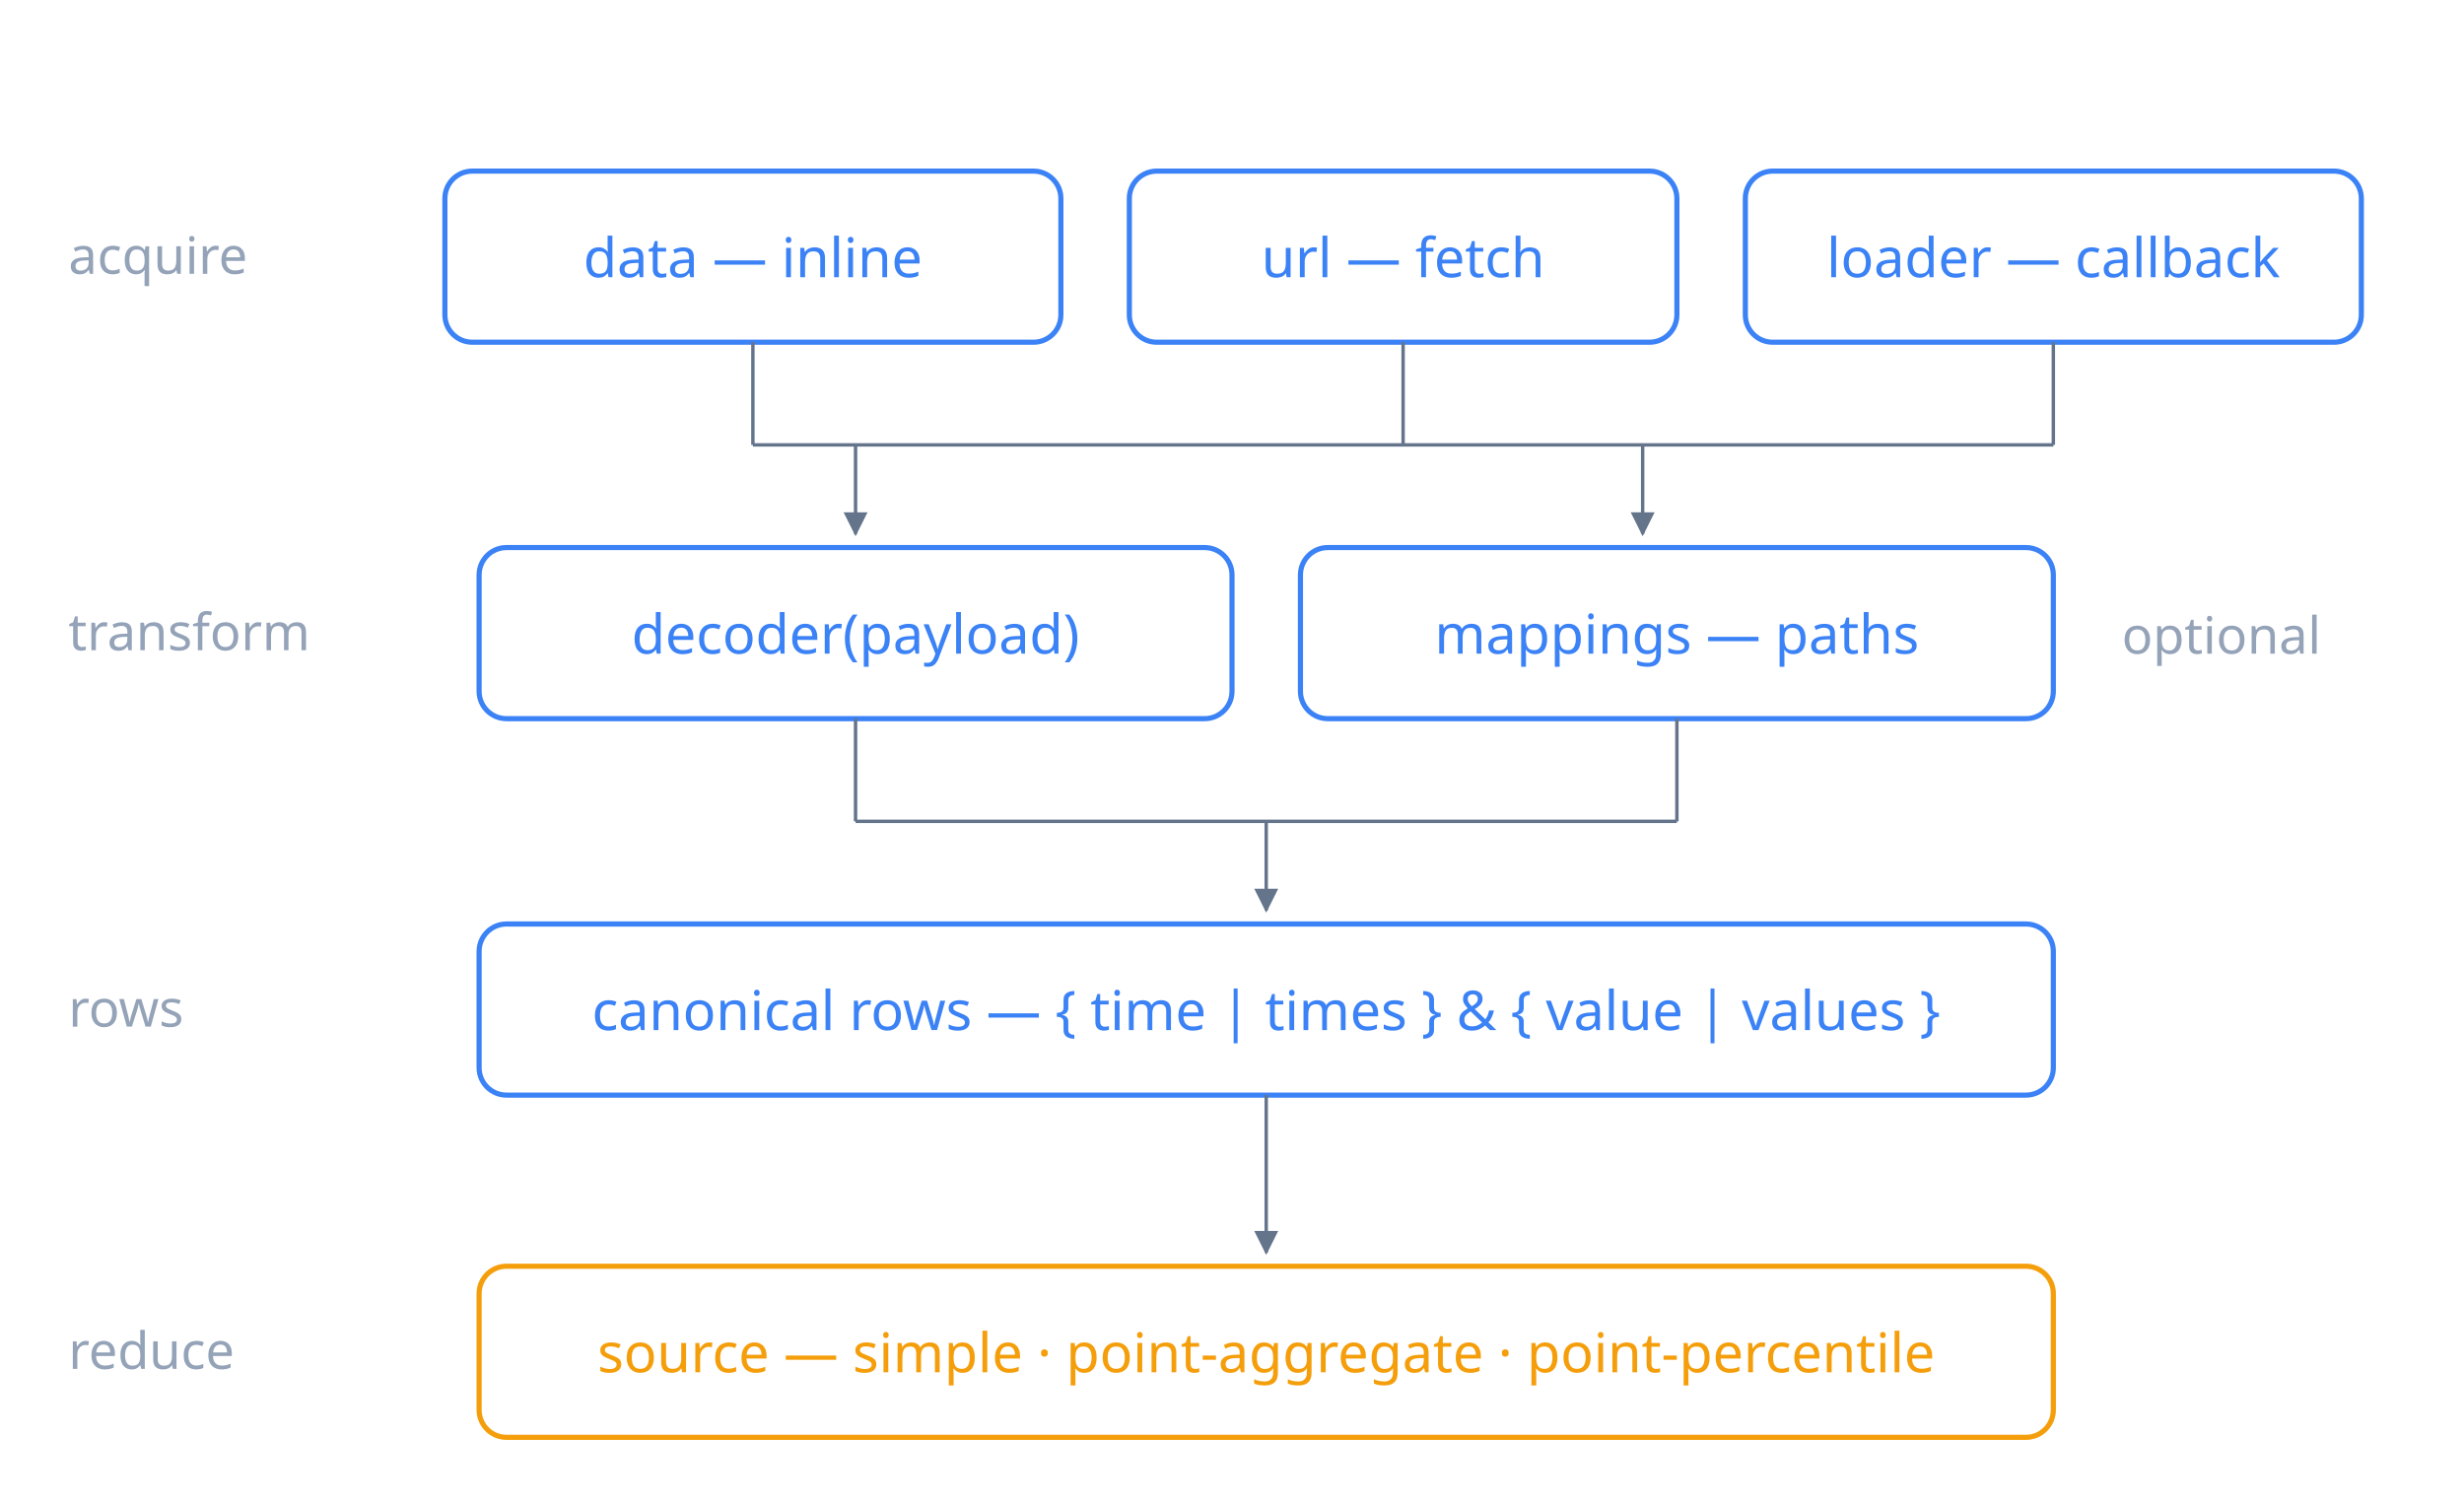
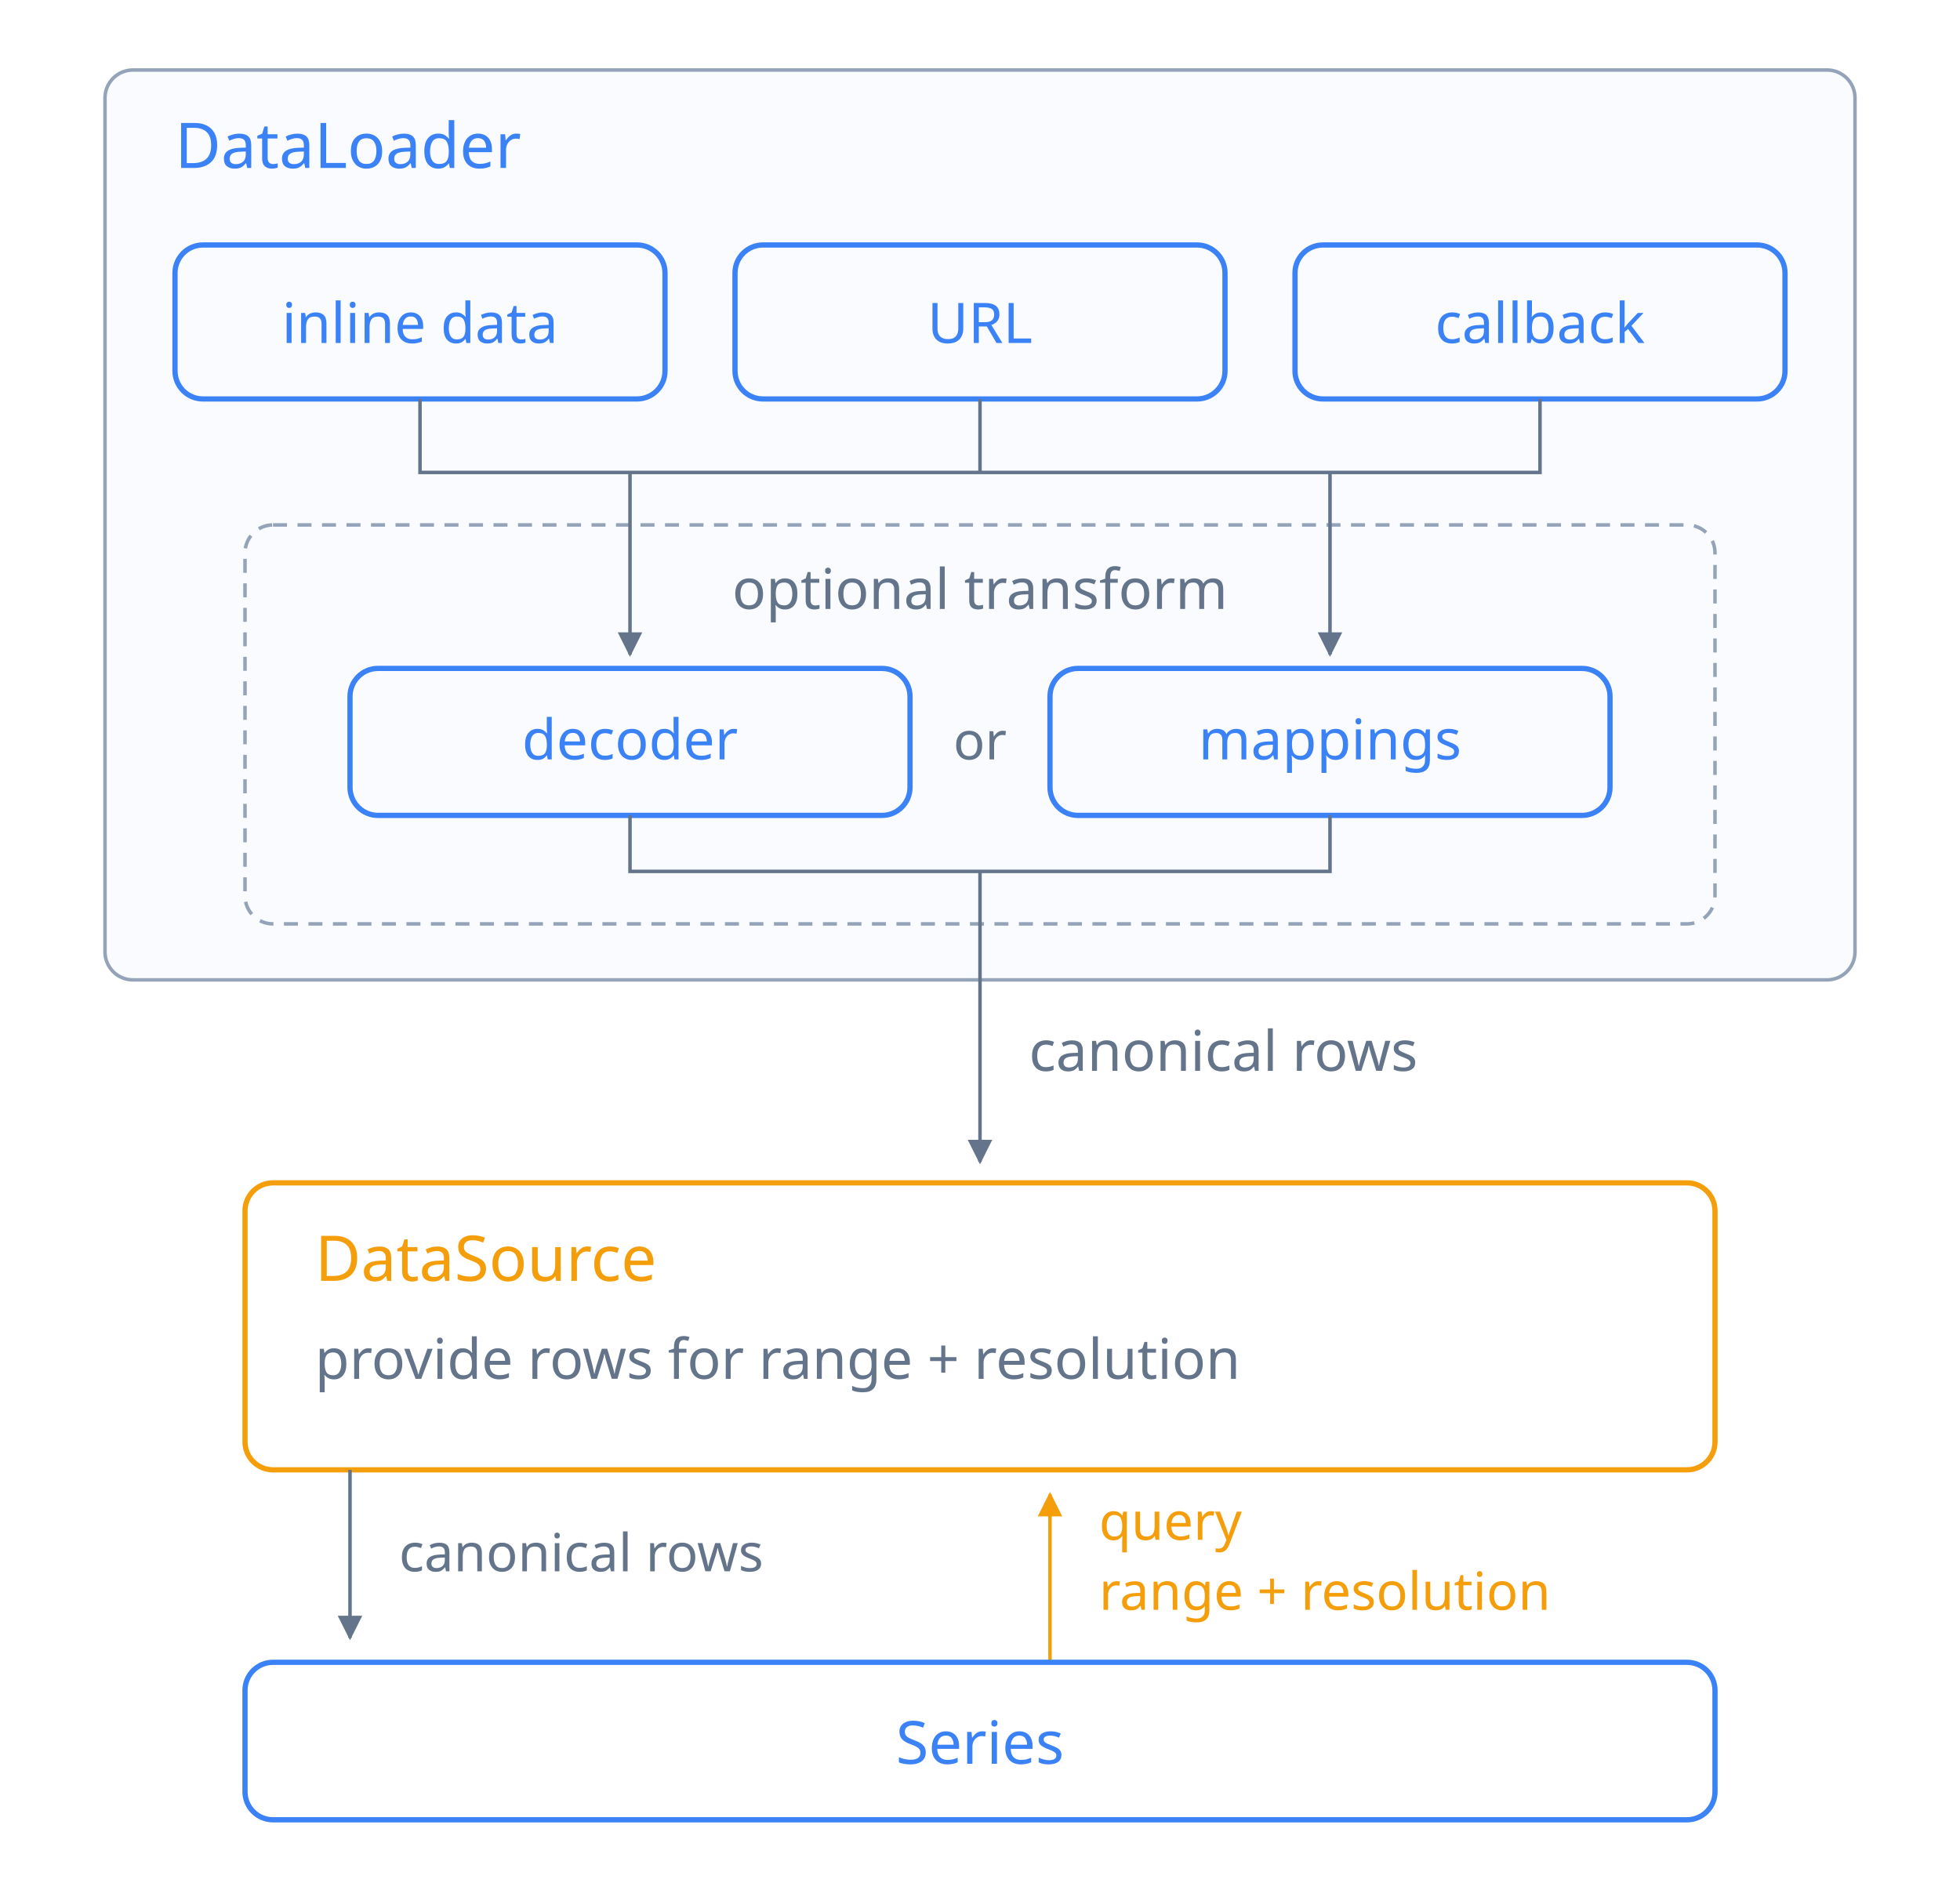
- <svg xmlns="http://www.w3.org/2000/svg" viewBox="0 0 720 440" role="img" font-family="ui-sans-serif, system-ui, 'Segoe UI', sans-serif">
+ <svg xmlns="http://www.w3.org/2000/svg" viewBox="0 0 560 540" role="img" font-family="ui-sans-serif, system-ui, 'Segoe UI', sans-serif">
  <defs>
-     <marker id="arr" viewBox="0 0 10 10" refX="9" refY="5" markerWidth="7" markerHeight="7" orient="auto-start-reverse">
+     <marker id="pipeline-flow" viewBox="0 0 10 10" refX="9" refY="5" markerWidth="7" markerHeight="7" orient="auto-start-reverse">
      <path d="M0 0 L10 5 L0 10 z" fill="#64748b" />
    </marker>
+     <marker id="pipeline-request" viewBox="0 0 10 10" refX="9" refY="5" markerWidth="7" markerHeight="7" orient="auto-start-reverse">
+       <path d="M0 0 L10 5 L0 10 z" fill="#f59e0b" />
+     </marker>
  </defs>
-   <g font-size="15" fill="#94a3b8">
-     <text x="20" y="80">acquire</text>
-     <text x="20" y="190">transform</text>
-     <text x="20" y="300">rows</text>
-     <text x="20" y="400">reduce</text>
-   </g>
+   <rect x="30" y="20" width="500" height="260" rx="8" fill="rgba(59,130,246,0.03)" stroke="#94a3b8" />
+   <text x="50" y="48" font-size="18" fill="#3b82f6">DataLoader</text>
  <g fill="none" stroke="#3b82f6" stroke-width="1.5">
-     <rect x="130" y="50" width="180" height="50" rx="8" />
-     <rect x="330" y="50" width="160" height="50" rx="8" />
-     <rect x="510" y="50" width="180" height="50" rx="8" />
+     <rect x="50" y="70" width="140" height="44" rx="8" />
+     <rect x="210" y="70" width="140" height="44" rx="8" />
+     <rect x="370" y="70" width="140" height="44" rx="8" />
+     <rect x="100" y="191" width="160" height="42" rx="8" />
+     <rect x="300" y="191" width="160" height="42" rx="8" />
  </g>
  <g font-size="16" fill="#3b82f6" text-anchor="middle">
-     <text x="220" y="81">data — inline</text>
-     <text x="410" y="81">url — fetch</text>
-     <text x="600" y="81">loader — callback</text>
+     <text x="120" y="98">inline data</text>
+     <text x="280" y="98">URL</text>
+     <text x="440" y="98">callback</text>
+     <text x="180" y="217">decoder</text>
+     <text x="380" y="217">mappings</text>
  </g>
-   <g stroke="#64748b" fill="none">
-     <line x1="220" y1="100" x2="220" y2="130" />
-     <line x1="410" y1="100" x2="410" y2="130" />
-     <line x1="600" y1="100" x2="600" y2="130" />
-     <line x1="220" y1="130" x2="600" y2="130" />
-     <line x1="250" y1="130" x2="250" y2="156" marker-end="url(#arr)" />
-     <line x1="480" y1="130" x2="480" y2="156" marker-end="url(#arr)" />
+   <rect x="70" y="150" width="420" height="114" rx="8" fill="none" stroke="#94a3b8" stroke-dasharray="4 3" />
+   <text x="280" y="174" text-anchor="middle" font-size="16" fill="#64748b">optional transform</text>
+   <text x="280" y="217" text-anchor="middle" font-size="15" fill="#64748b">or</text>
+   <g fill="none" stroke="#64748b">
+     <path d="M120 114 V135 H440 V114 M280 114 V135" />
+     <path d="M180 233 V249 H380 V233" />
  </g>
-   <g fill="none" stroke="#3b82f6" stroke-width="1.5">
-     <rect x="140" y="160" width="220" height="50" rx="8" />
-     <rect x="380" y="160" width="220" height="50" rx="8" />
+   <g fill="none" stroke="#64748b" marker-end="url(#pipeline-flow)">
+     <path d="M180 135 V187" />
+     <path d="M380 135 V187" />
+     <path d="M280 249 V332" />
  </g>
-   <g font-size="16" fill="#3b82f6" text-anchor="middle">
-     <text x="250" y="191">decoder(payload)</text>
-     <text x="490" y="191">mappings — paths</text>
+   <text x="294" y="306" font-size="16" fill="#64748b">canonical rows</text>
+   <rect x="70" y="338" width="420" height="82" rx="8" fill="none" stroke="#f59e0b" stroke-width="1.5" />
+   <text x="90" y="366" font-size="18" fill="#f59e0b">DataSource</text>
+   <text x="90" y="394" font-size="16" fill="#64748b">provide rows for range + resolution</text>
+   <path d="M100 420 V468" fill="none" stroke="#64748b" marker-end="url(#pipeline-flow)" />
+   <text x="114" y="449" font-size="15" fill="#64748b">canonical rows</text>
+   <path d="M300 475 V427" fill="none" stroke="#f59e0b" marker-end="url(#pipeline-request)" />
+   <g font-size="15" fill="#f59e0b">
+     <text x="314" y="440">query</text>
+     <text x="314" y="460">range + resolution</text>
  </g>
-   <text x="620" y="191" font-size="15" fill="#94a3b8">optional</text>
-   <g stroke="#64748b" fill="none">
-     <line x1="250" y1="210" x2="250" y2="240" />
-     <line x1="490" y1="210" x2="490" y2="240" />
-     <line x1="250" y1="240" x2="490" y2="240" />
-     <line x1="370" y1="240" x2="370" y2="266" marker-end="url(#arr)" />
-   </g>
-   <rect x="140" y="270" width="460" height="50" rx="8" fill="none" stroke="#3b82f6" stroke-width="1.5" />
-   <text x="370" y="301" font-size="16" fill="#3b82f6" text-anchor="middle">canonical rows — { time | times } &amp; { value | values }</text>
-   <line x1="370" y1="320" x2="370" y2="366" stroke="#64748b" marker-end="url(#arr)" />
-   <rect x="140" y="370" width="460" height="50" rx="8" fill="none" stroke="#f59e0b" stroke-width="1.5" />
-   <text x="370" y="401" font-size="16" fill="#f59e0b" text-anchor="middle">source — simple · point-aggregate · point-percentile</text>
+   <rect x="70" y="475" width="420" height="45" rx="8" fill="none" stroke="#3b82f6" stroke-width="1.5" />
+   <text x="280" y="504" text-anchor="middle" font-size="17" fill="#3b82f6">Series</text>
</svg>
